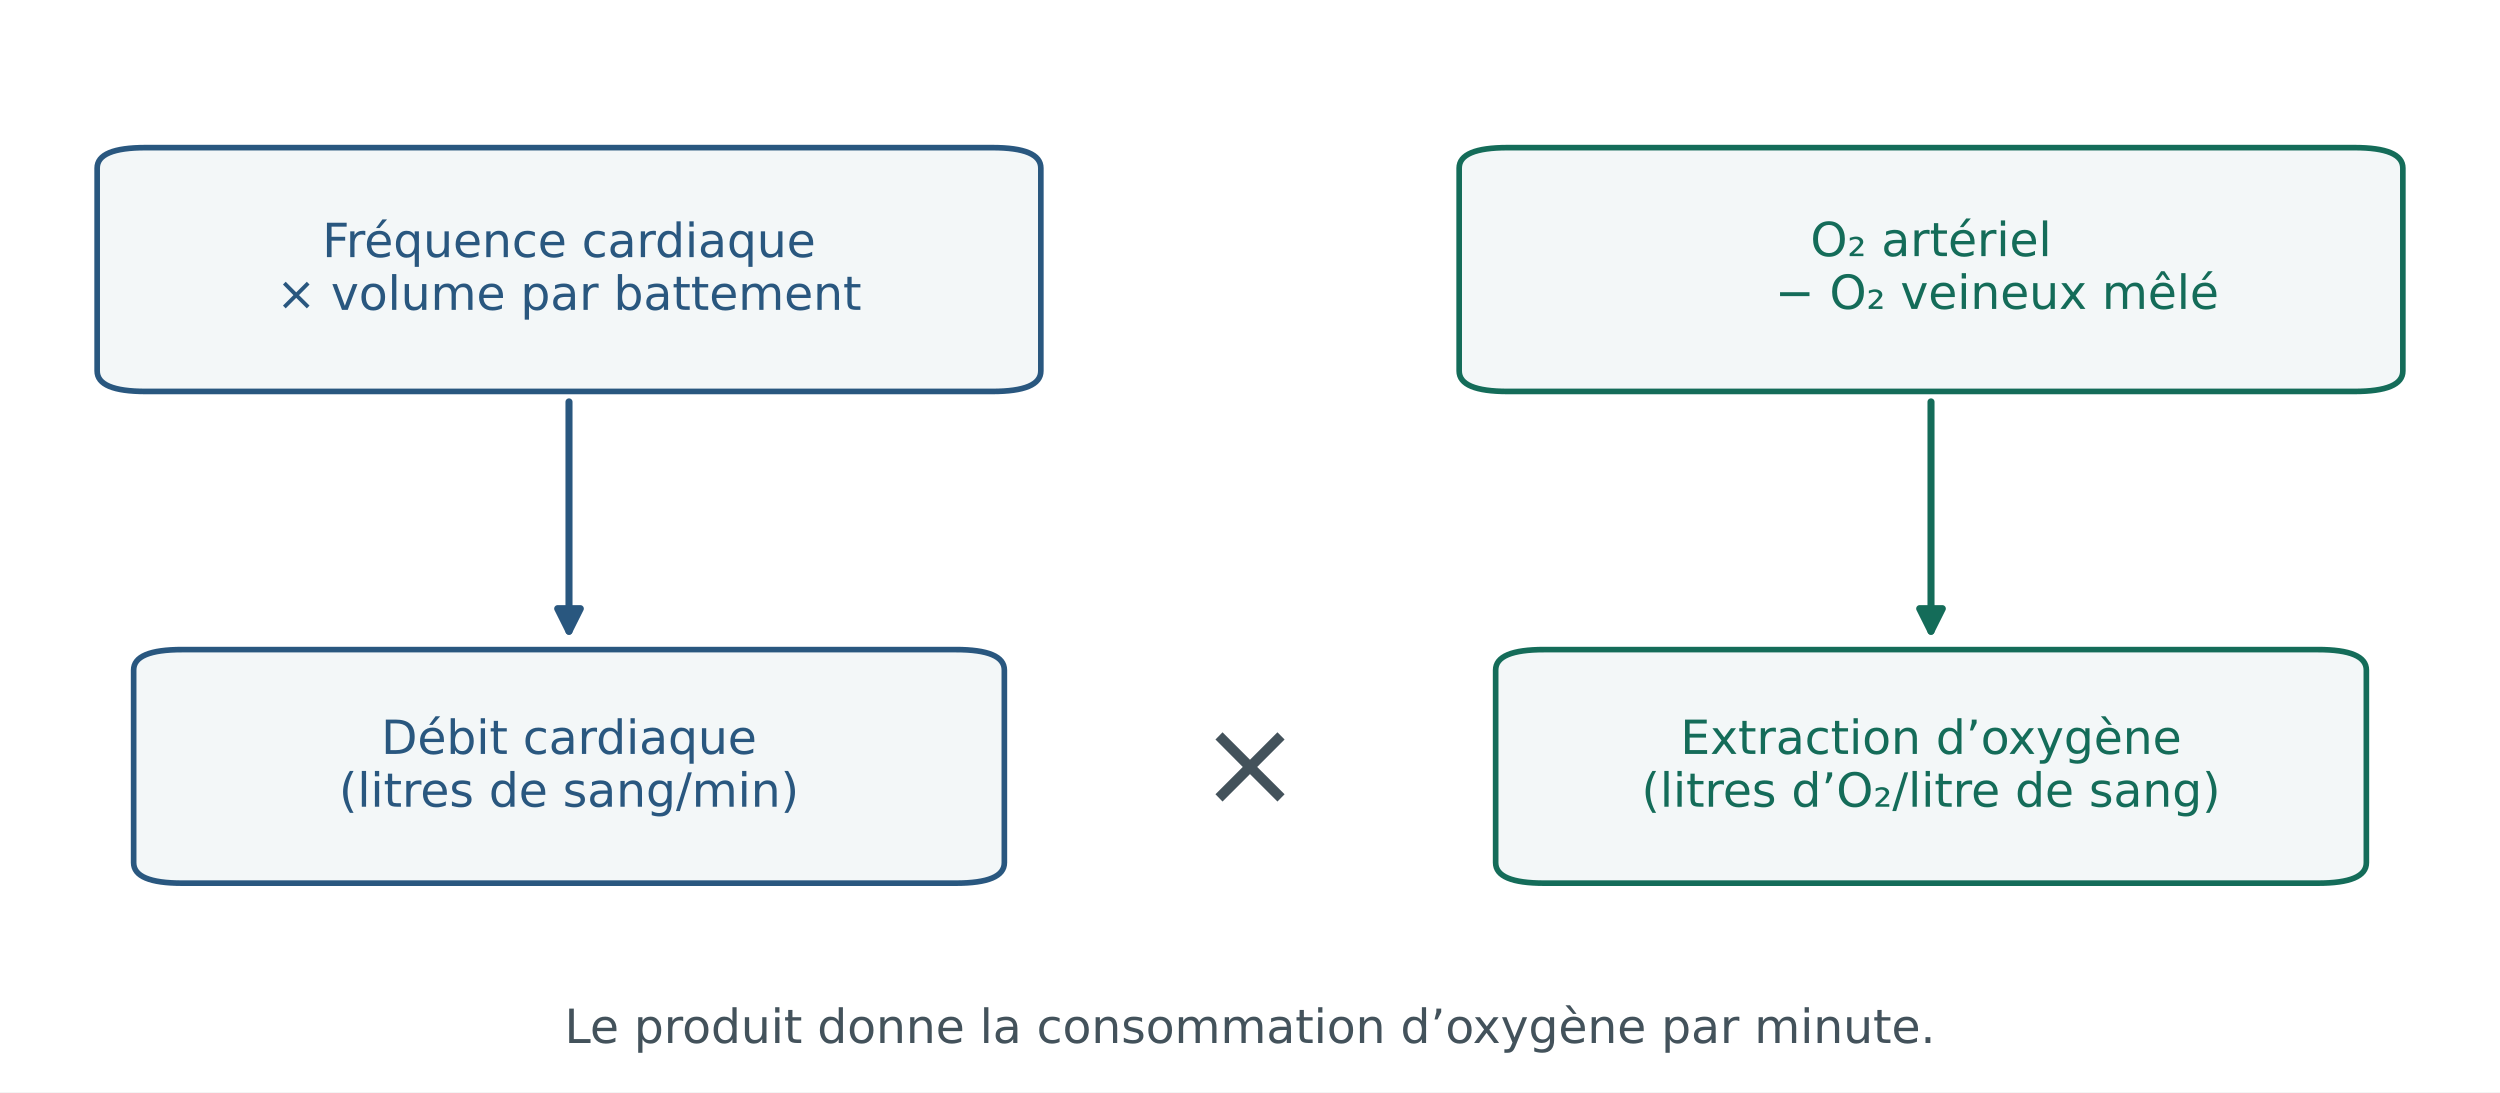
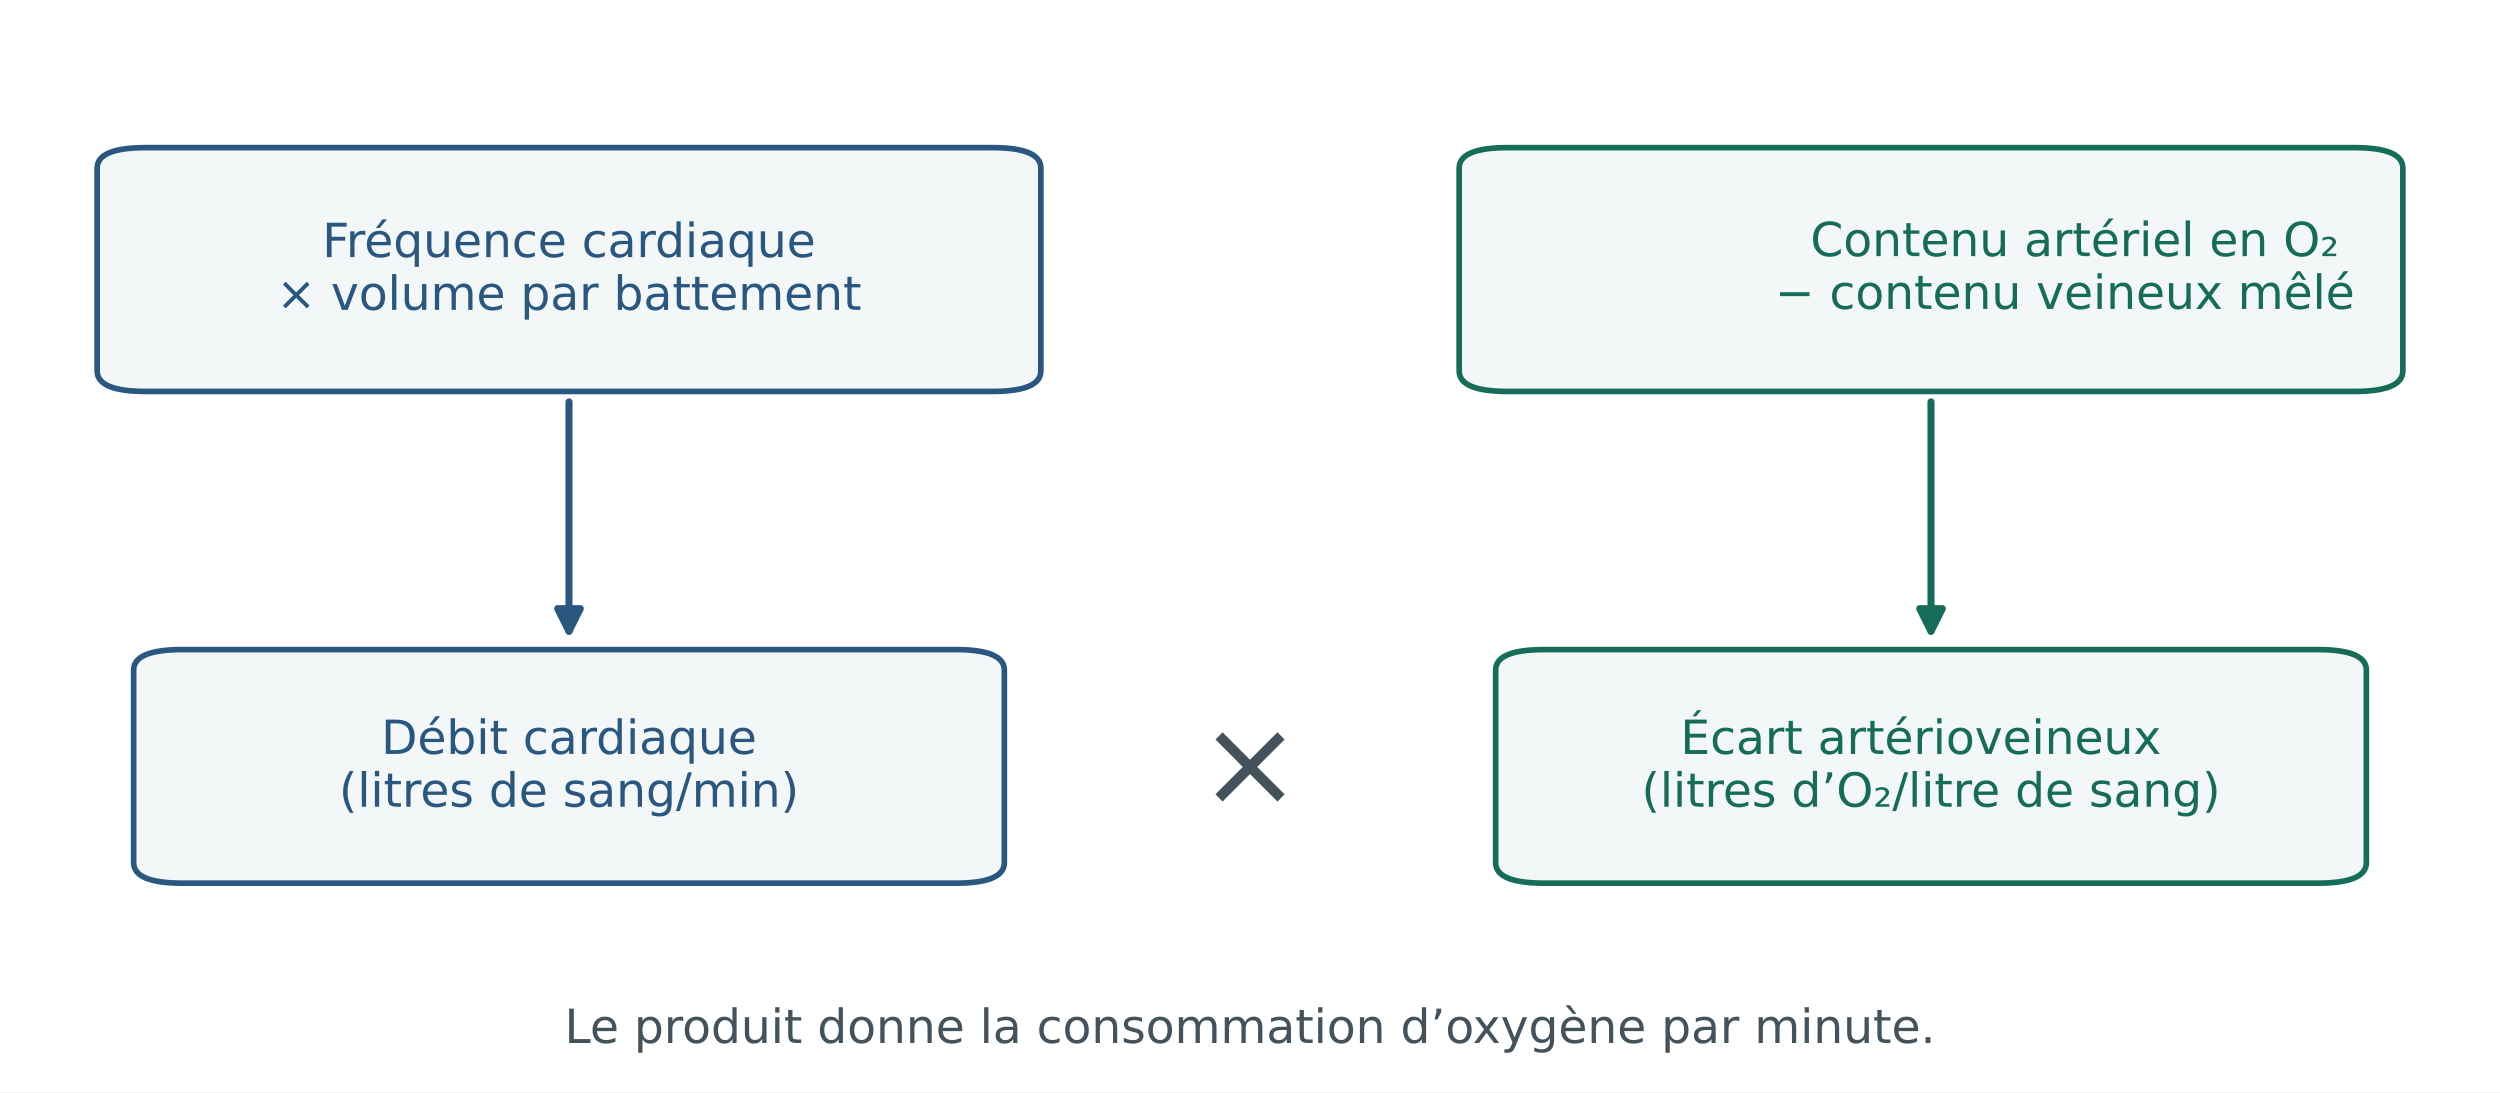
<svg xmlns="http://www.w3.org/2000/svg" width="530.64pt" height="231.84pt" viewBox="0 0 530.64 231.84" version="1.1">
  <defs>
    <style type="text/css">*{stroke-linejoin: round; stroke-linecap: butt}</style>
  </defs>
  <g id="figure_1">
    <g id="patch_1">
      <path d="M 0 231.84 L 530.64 231.84 L 530.64 0 L 0 0 z " style="fill: #ffffff" />
    </g>
    <g id="axes_1">
      <g id="patch_2">
        <path d="M 30.947 83.087 L 210.599 83.087 Q 220.923 83.087 220.923 78.738 L 220.923 35.685 Q 220.923 31.336 210.599 31.336 L 30.947 31.336 Q 20.622 31.336 20.622 35.685 L 20.622 78.738 Q 20.622 83.087 30.947 83.087 z " clip-path="url(#p5de2cae52c)" style="fill: #f3f7f8; stroke: #29577f; stroke-width: 1.2; stroke-linejoin: miter" />
      </g>
      <g id="patch_3">
        <path d="M 320.041 83.087 L 499.693 83.087 Q 510.018 83.087 510.018 78.738 L 510.018 35.685 Q 510.018 31.336 499.693 31.336 L 320.041 31.336 Q 309.717 31.336 309.717 35.685 L 309.717 78.738 Q 309.717 83.087 320.041 83.087 z " clip-path="url(#p5de2cae52c)" style="fill: #f3f7f8; stroke: #146c59; stroke-width: 1.2; stroke-linejoin: miter" />
      </g>
      <g id="patch_4">
        <path d="M 38.691 187.458 L 202.855 187.458 Q 213.18 187.458 213.18 183.109 L 213.18 142.23 Q 213.18 137.881 202.855 137.881 L 38.691 137.881 Q 28.366 137.881 28.366 142.23 L 28.366 183.109 Q 28.366 187.458 38.691 187.458 z " clip-path="url(#p5de2cae52c)" style="fill: #f3f7f8; stroke: #29577f; stroke-width: 1.2; stroke-linejoin: miter" />
      </g>
      <g id="patch_5">
        <path d="M 327.785 187.458 L 491.949 187.458 Q 502.274 187.458 502.274 183.109 L 502.274 142.23 Q 502.274 137.881 491.949 137.881 L 327.785 137.881 Q 317.46 137.881 317.46 142.23 L 317.46 183.109 Q 317.46 187.458 327.785 187.458 z " clip-path="url(#p5de2cae52c)" style="fill: #f3f7f8; stroke: #146c59; stroke-width: 1.2; stroke-linejoin: miter" />
      </g>
      <g id="patch_6">
        <path d="M 120.773 85.305 Q 120.773 110.486 120.773 133.99 " clip-path="url(#p5de2cae52c)" style="fill: none; stroke: #29577f; stroke-width: 1.5; stroke-linecap: round" />
        <path d="M 123.173 129.19 L 120.773 133.99 L 118.373 129.19 z " clip-path="url(#p5de2cae52c)" style="fill: #29577f; stroke: #29577f; stroke-width: 1.5; stroke-linecap: round" />
      </g>
      <g id="patch_7">
        <path d="M 409.867 85.305 Q 409.867 110.486 409.867 133.99 " clip-path="url(#p5de2cae52c)" style="fill: none; stroke: #146c59; stroke-width: 1.5; stroke-linecap: round" />
        <path d="M 412.267 129.19 L 409.867 133.99 L 407.467 129.19 z " clip-path="url(#p5de2cae52c)" style="fill: #146c59; stroke: #146c59; stroke-width: 1.5; stroke-linecap: round" />
      </g>
      <g id="text_1">
        <text style="font-size: 10px; font-family: 'DejaVu Sans'; fill: #29577f" transform="translate(68.40874 54.57167)">Fréquence cardiaque</text>
        <text style="font-size: 10px; font-family: 'DejaVu Sans'; fill: #29577f" transform="translate(58.68764 65.76948)">× volume par battement</text>
      </g>
      <g id="text_2">
-         <text style="font-size: 10px; font-family: 'DejaVu Sans'; fill: #146c59" transform="translate(384.2711 54.37167)">O₂ artériel</text>
-         <text style="font-size: 10px; font-family: 'DejaVu Sans'; fill: #146c59" transform="translate(376.7602 65.56948)">− O₂ veineux mêlé</text>
+         <text style="font-size: 10px; font-family: 'DejaVu Sans'; fill: #146c59" transform="translate(384.2711 54.37167)">Contenu artériel en O₂</text>
+         <text style="font-size: 10px; font-family: 'DejaVu Sans'; fill: #146c59" transform="translate(376.7602 65.56948)">− contenu veineux mêlé</text>
      </g>
      <g id="text_3">
        <text style="font-size: 10px; font-family: 'DejaVu Sans'; fill: #29577f" transform="translate(80.90561 160.0301)">Débit cardiaque</text>
        <text style="font-size: 10px; font-family: 'DejaVu Sans'; fill: #29577f" transform="translate(71.95561 171.2279)">(litres de sang/min)</text>
      </g>
      <g id="text_4">
-         <text style="font-size: 10px; font-family: 'DejaVu Sans'; fill: #146c59" transform="translate(356.6719 160.0301)">Extraction d’oxygène</text>
+         <text style="font-size: 10px; font-family: 'DejaVu Sans'; fill: #146c59" transform="translate(356.6719 160.0301)">Écart artérioveineux</text>
        <text style="font-size: 10px; font-family: 'DejaVu Sans'; fill: #146c59" transform="translate(348.4274 171.2279)">(litres d’O₂/litre de sang)</text>
      </g>
      <g id="text_5">
        <text style="font-size: 26px; font-family: 'DejaVu Sans'; text-anchor: middle; fill: #43525b" x="265.32" y="170.931" transform="rotate(-0 265.32 170.9312)">×</text>
      </g>
      <g id="text_6">
        <text style="font-size: 10px; font-family: 'DejaVu Sans'; text-anchor: middle; fill: #43525b" x="265.32" y="221.378" transform="rotate(-0 265.32 221.3784)">Le produit donne la consommation d’oxygène par minute.</text>
      </g>
    </g>
  </g>
  <defs>
    <clipPath id="p5de2cae52c">
      <rect x="7.2" y="7.2" width="516.24" height="217.44" />
    </clipPath>
  </defs>
</svg>
